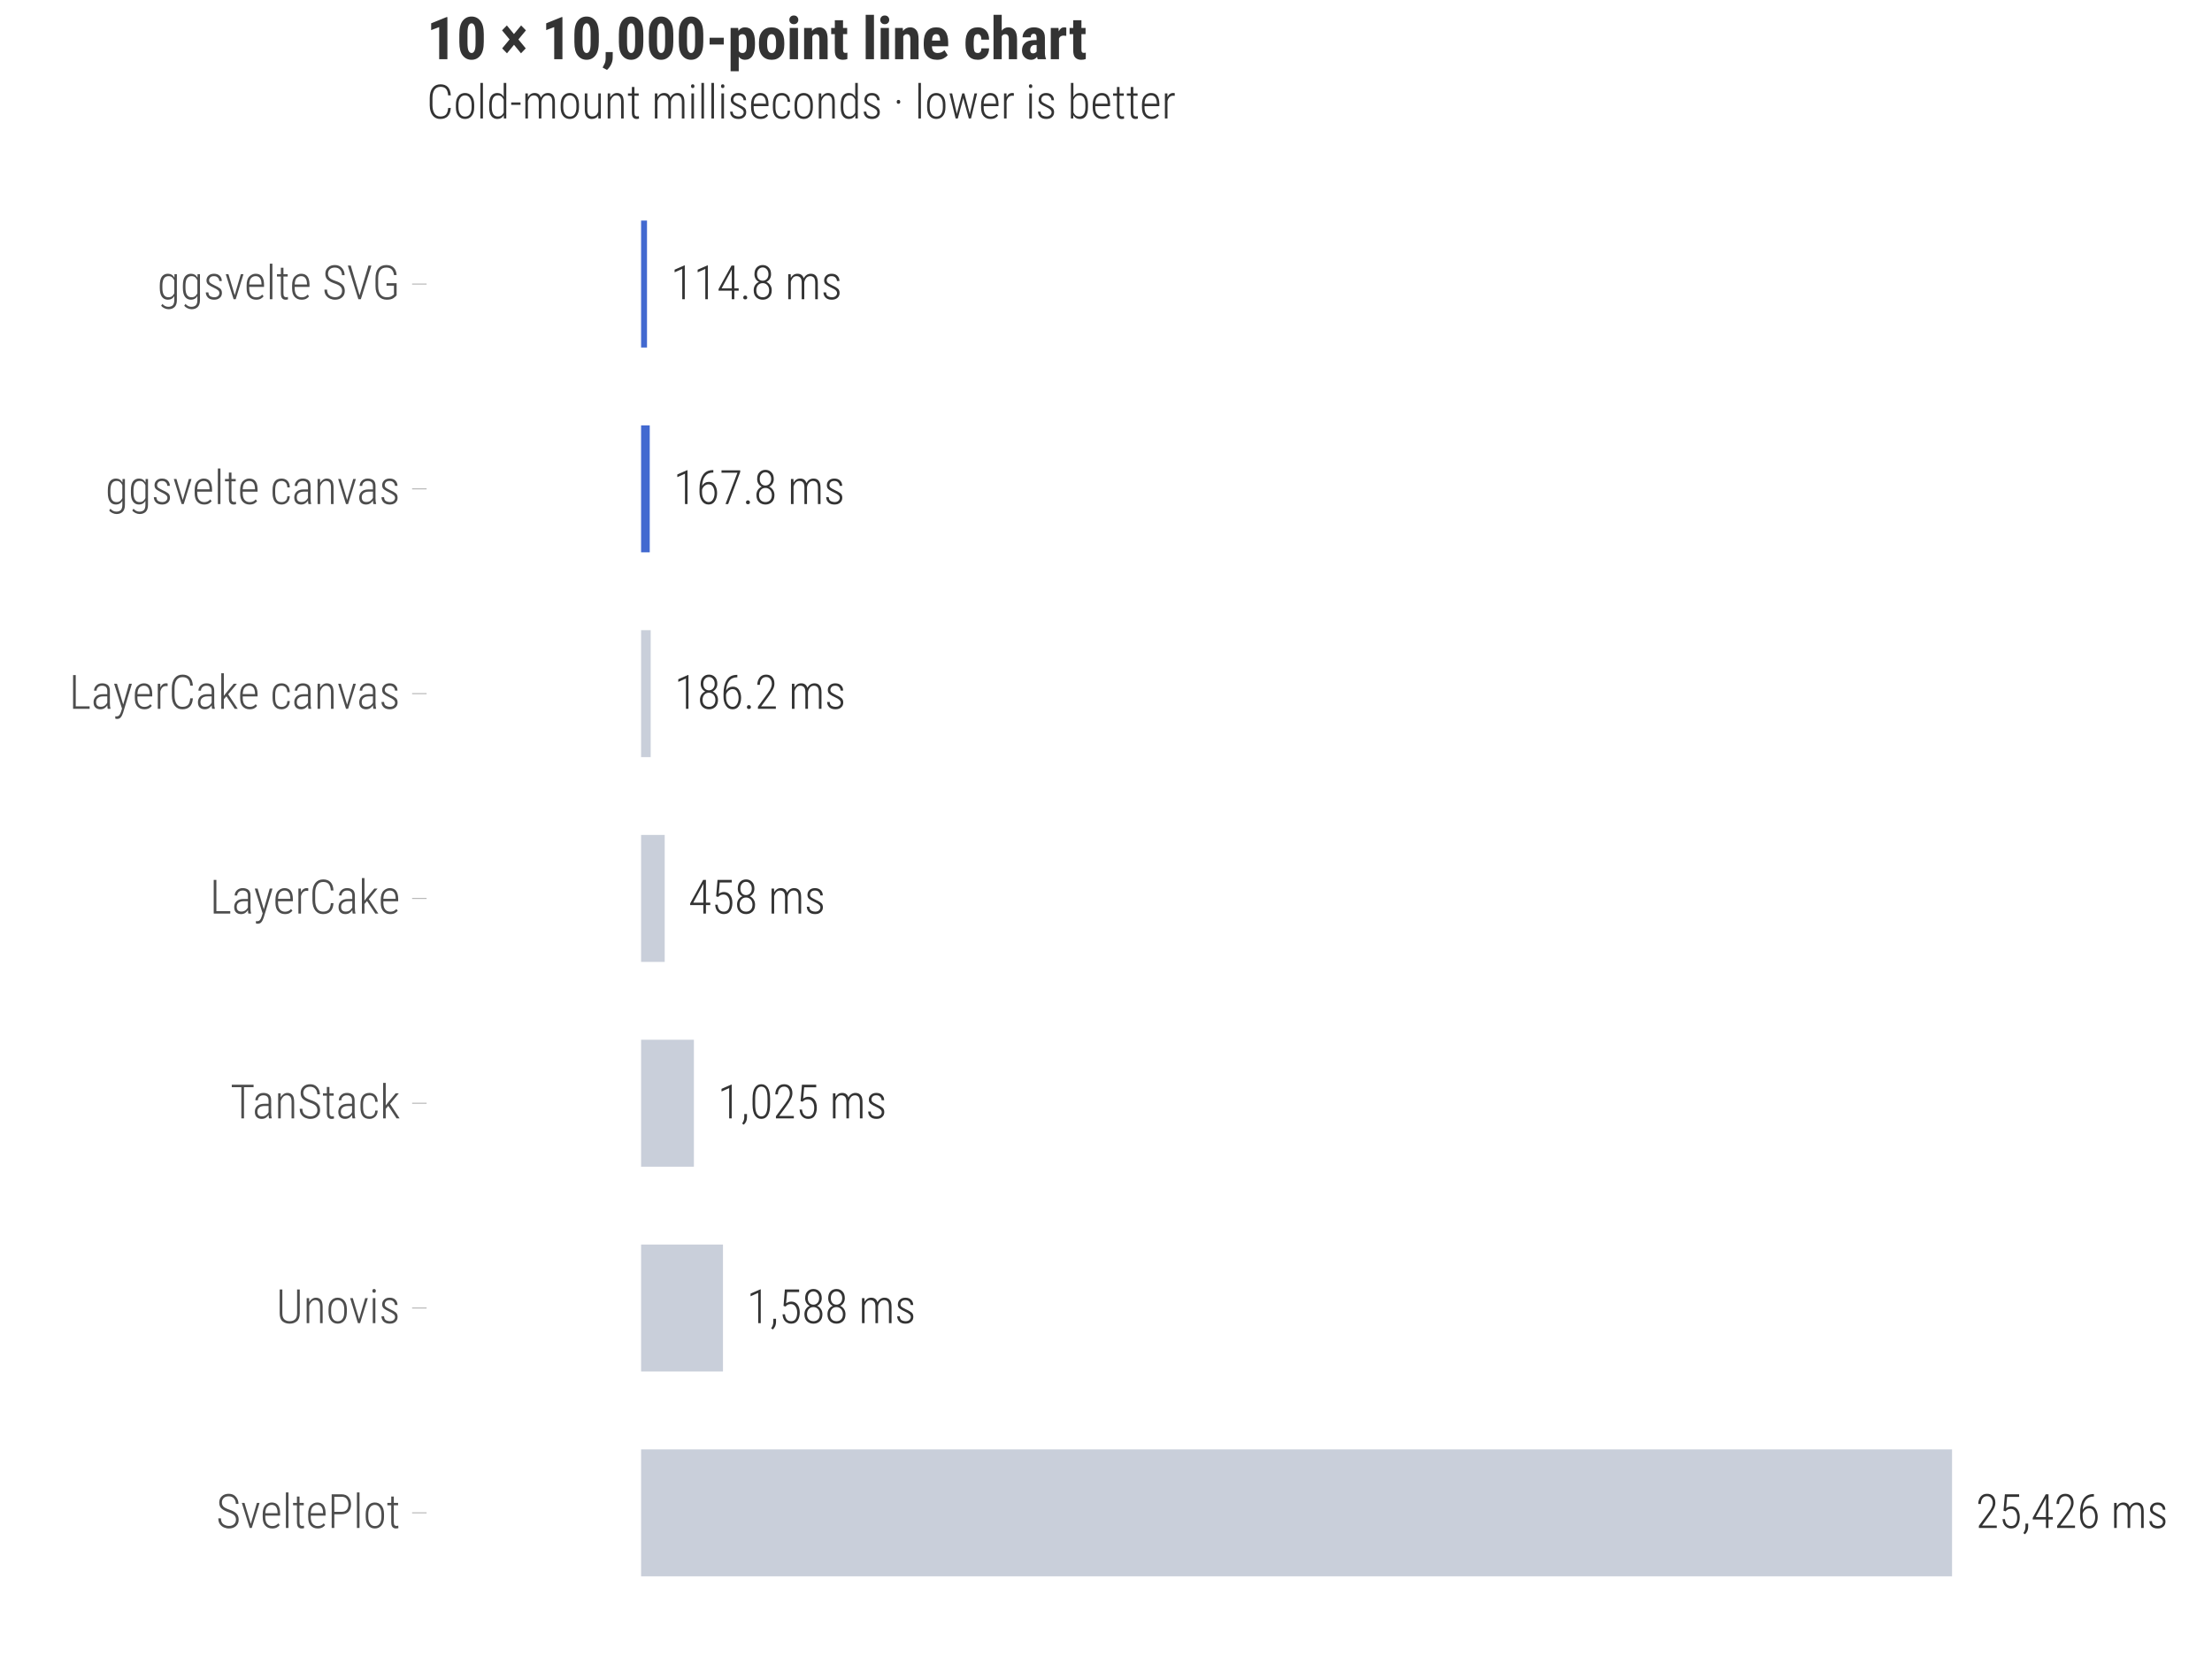
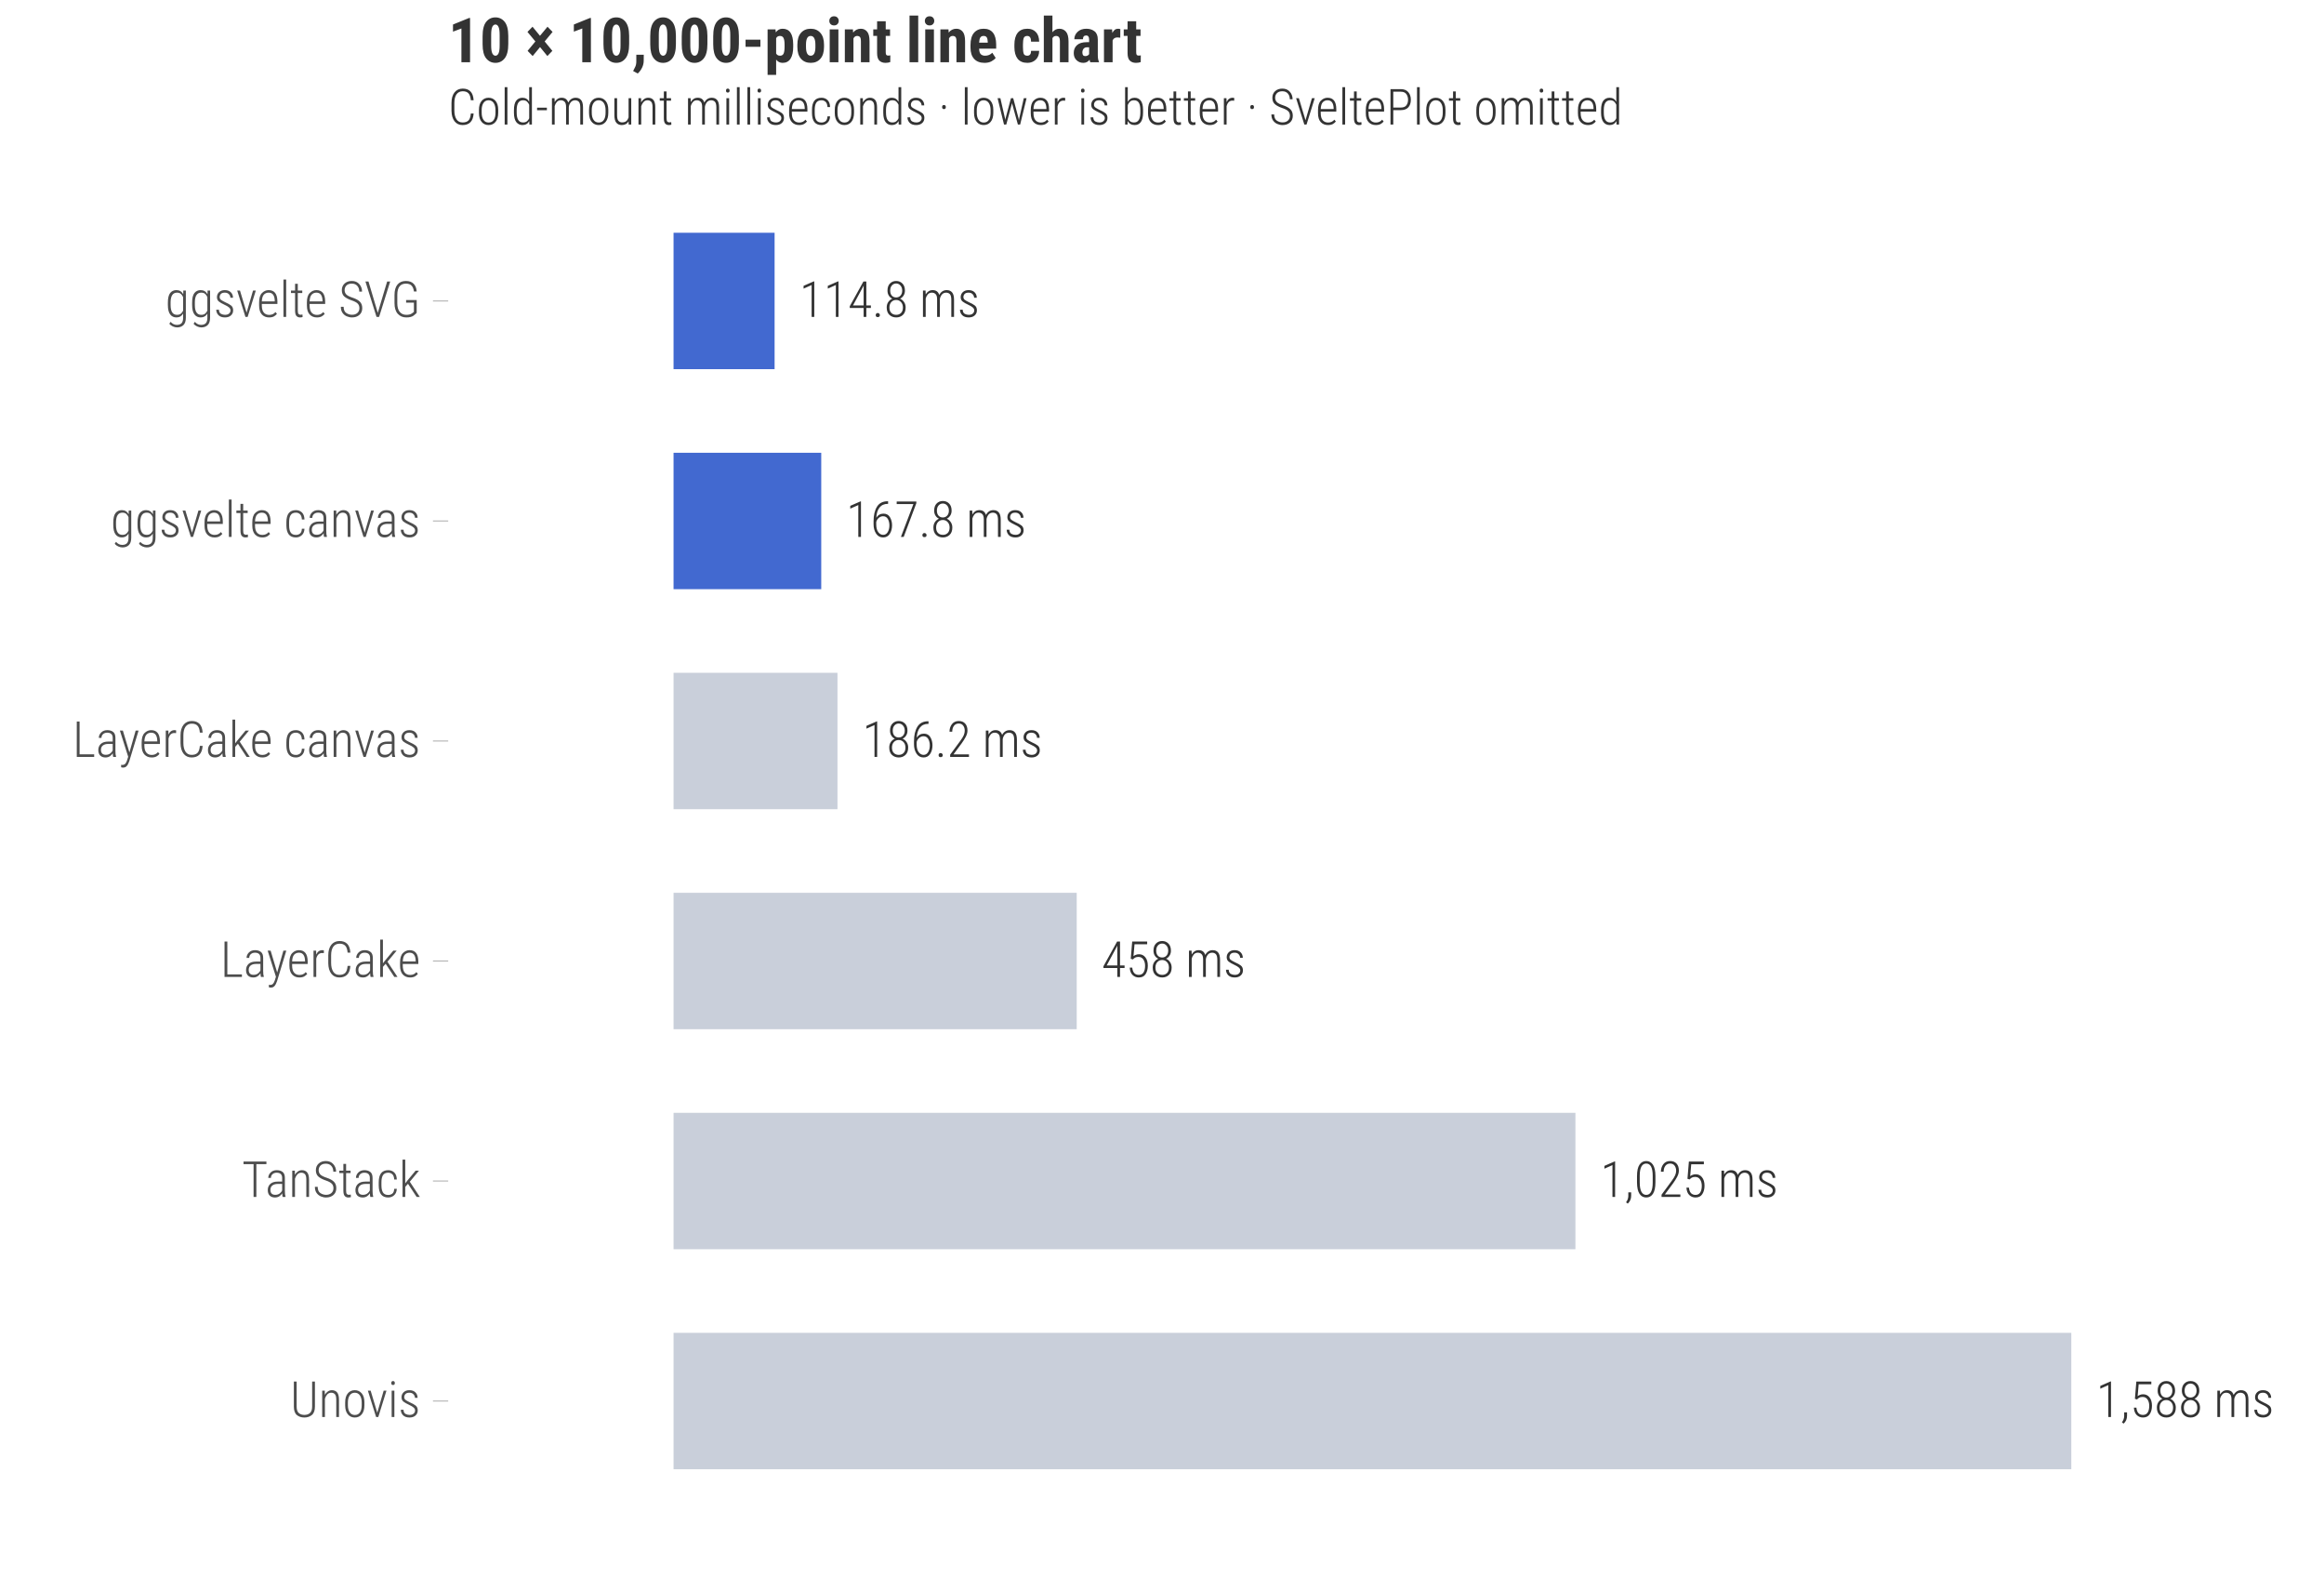
- <svg xmlns="http://www.w3.org/2000/svg" width="560" height="425" viewBox="0 0 560 425" role="img" aria-label="Bar chart of cold-mount time for a 10-series by 10,000-point line chart: ggsvelte SVG 114.8 ms, ggsvelte canvas 167.8 ms, LayerCake 458 ms, LayerCake canvas 186.2 ms, TanStack 1,025 ms, Unovis 1,588 ms, SveltePlot 25,426 ms. Lower is better." class="gg-plot" font-family="&quot;Roboto Condensed&quot;, &quot;Arial Narrow&quot;, Arial, sans-serif" font-size="11" font-weight="300" text-rendering="optimizeLegibility" shape-rendering="geometricPrecision">
-   <rect class="gg-paper" width="560" height="425" fill="var(--gg-paper, #ffffff)" />
+ <svg xmlns="http://www.w3.org/2000/svg" width="560" height="380" viewBox="0 0 560 380" role="img" aria-label="Bar chart of cold-mount time for a 10-series by 10,000-point line chart: ggsvelte SVG 114.8 ms, ggsvelte canvas 167.8 ms, LayerCake 458 ms, LayerCake canvas 186.2 ms, TanStack 1,025 ms, Unovis 1,588 ms. Lower is better. SveltePlot is omitted because it is too slow for this scale." class="gg-plot" font-family="&quot;Roboto Condensed&quot;, &quot;Arial Narrow&quot;, Arial, sans-serif" font-size="11" font-weight="300" text-rendering="optimizeLegibility" shape-rendering="geometricPrecision">
+   <rect class="gg-paper" width="560" height="380" fill="var(--gg-paper, #ffffff)" />
  <text class="gg-title" x="108" y="15" font-size="15" font-weight="700" fill="var(--gg-ink, #333333)">10 × 10,000-point line chart</text>
-   <text class="gg-subtitle" x="108" y="30" font-size="12" font-weight="300" fill="var(--gg-ink, #333333)">Cold-mount milliseconds · lower is better</text>
+   <text class="gg-subtitle" x="108" y="30" font-size="12" font-weight="300" fill="var(--gg-ink, #333333)">Cold-mount milliseconds · lower is better · SveltePlot omitted</text>
  <defs>
    <clipPath id="gg-clip-0">
-       <rect width="448" height="363" />
+       <rect width="448" height="318" />
    </clipPath>
  </defs>
  <g class="gg-panel" data-panel="0" transform="translate(108,46)">
-     <rect class="gg-panel-background" width="448" height="363" fill="var(--gg-panel, #ffffff)" />
+     <rect class="gg-panel-background" width="448" height="318" fill="var(--gg-panel, #ffffff)" />
    <g class="gg-grid" stroke="var(--gg-grid, transparent)" stroke-width="0.25" vector-effect="non-scaling-stroke">
-       <line x1="54.3" y1="0" x2="54.3" y2="363" />
-       <line x1="119.57" y1="0" x2="119.57" y2="363" />
-       <line x1="184.84" y1="0" x2="184.84" y2="363" />
-       <line x1="250.11" y1="0" x2="250.11" y2="363" />
-       <line x1="315.38" y1="0" x2="315.38" y2="363" />
-       <line x1="380.64" y1="0" x2="380.64" y2="363" />
-       <line x1="445.91" y1="0" x2="445.91" y2="363" />
-       <line x1="0" y1="337.07" x2="448" y2="337.07" />
-       <line x1="0" y1="285.21" x2="448" y2="285.21" />
-       <line x1="0" y1="233.36" x2="448" y2="233.36" />
-       <line x1="0" y1="181.5" x2="448" y2="181.5" />
-       <line x1="0" y1="129.64" x2="448" y2="129.64" />
-       <line x1="0" y1="77.79" x2="448" y2="77.79" />
-       <line x1="0" y1="25.93" x2="448" y2="25.93" />
+       <line x1="54.3" y1="0" x2="54.3" y2="318" />
+       <line x1="160.36" y1="0" x2="160.36" y2="318" />
+       <line x1="266.42" y1="0" x2="266.42" y2="318" />
+       <line x1="372.48" y1="0" x2="372.48" y2="318" />
+       <line x1="0" y1="291.5" x2="448" y2="291.5" />
+       <line x1="0" y1="238.5" x2="448" y2="238.5" />
+       <line x1="0" y1="185.5" x2="448" y2="185.5" />
+       <line x1="0" y1="132.5" x2="448" y2="132.5" />
+       <line x1="0" y1="79.5" x2="448" y2="79.5" />
+       <line x1="0" y1="26.5" x2="448" y2="26.5" />
    </g>
    <g class="gg-marks" clip-path="url(#gg-clip-0)">
      <g class="gg-batch gg-rects" data-layer="0">
-         <rect x="54.3" y="9.85" width="1.5" height="32.15" fill="#4269d0" />
-         <rect x="54.3" y="61.71" width="2.19" height="32.15" fill="#4269d0" />
-         <rect x="54.3" y="113.57" width="2.43" height="32.15" fill="#c9cfda" />
-         <rect x="54.3" y="165.42" width="5.98" height="32.15" fill="#c9cfda" />
-         <rect x="54.3" y="217.28" width="13.37" height="32.15" fill="#c9cfda" />
-         <rect x="54.3" y="269.14" width="20.73" height="32.15" fill="#c9cfda" />
-         <rect x="54.3" y="321" width="331.89" height="32.15" fill="#c9cfda" />
+         <rect x="54.3" y="10.07" width="24.35" height="32.86" fill="#4269d0" />
+         <rect x="54.3" y="63.07" width="35.59" height="32.86" fill="#4269d0" />
+         <rect x="54.3" y="116.07" width="39.5" height="32.86" fill="#c9cfda" />
+         <rect x="54.3" y="169.07" width="97.15" height="32.86" fill="#c9cfda" />
+         <rect x="54.3" y="222.07" width="217.32" height="32.86" fill="#c9cfda" />
+         <rect x="54.3" y="275.07" width="336.81" height="32.86" fill="#c9cfda" />
      </g>
      <g class="gg-batch gg-glyphs" data-layer="1" font-size="12" text-anchor="start">
-         <text x="61.8" y="25.93" dy="0.32em" fill="var(--gg-ink, #333333)">114.8 ms</text>
-         <text x="62.49" y="77.79" dy="0.32em" fill="var(--gg-ink, #333333)">167.8 ms</text>
-         <text x="62.73" y="129.64" dy="0.32em" fill="var(--gg-ink, #333333)">186.2 ms</text>
-         <text x="66.28" y="181.5" dy="0.32em" fill="var(--gg-ink, #333333)">458 ms</text>
-         <text x="73.68" y="233.36" dy="0.32em" fill="var(--gg-ink, #333333)">1,025 ms</text>
-         <text x="81.03" y="285.21" dy="0.32em" fill="var(--gg-ink, #333333)">1,588 ms</text>
-         <text x="392.2" y="337.07" dy="0.32em" fill="var(--gg-ink, #333333)">25,426 ms</text>
+         <text x="84.65" y="26.5" dy="0.32em" fill="var(--gg-ink, #333333)">114.8 ms</text>
+         <text x="95.9" y="79.5" dy="0.32em" fill="var(--gg-ink, #333333)">167.8 ms</text>
+         <text x="99.8" y="132.5" dy="0.32em" fill="var(--gg-ink, #333333)">186.2 ms</text>
+         <text x="157.45" y="185.5" dy="0.32em" fill="var(--gg-ink, #333333)">458 ms</text>
+         <text x="277.62" y="238.5" dy="0.32em" fill="var(--gg-ink, #333333)">1,025 ms</text>
+         <text x="397.11" y="291.5" dy="0.32em" fill="var(--gg-ink, #333333)">1,588 ms</text>
      </g>
    </g>
-     <rect class="gg-panel-border" width="448" height="363" fill="none" stroke="var(--gg-panelBorder, transparent)" stroke-width="0.5" vector-effect="non-scaling-stroke" />
+     <rect class="gg-panel-border" width="448" height="318" fill="none" stroke="var(--gg-panelBorder, transparent)" stroke-width="0.5" vector-effect="non-scaling-stroke" />
  </g>
  <g class="gg-axis gg-axis-y" transform="translate(108,46)">
-     <g class="gg-tick" transform="translate(0,337.07)">
-       <line x2="-3.67" stroke="var(--gg-tickColor, #b3b3b3)" stroke-width="0.25" vector-effect="non-scaling-stroke" />
-       <text x="-6.67" dy="0.32em" text-anchor="end" fill="var(--gg-axisText, #4d4d4d)" font-size="12" font-weight="300">SveltePlot</text>
-     </g>
-     <g class="gg-tick" transform="translate(0,285.21)">
+     <g class="gg-tick" transform="translate(0,291.5)">
      <line x2="-3.67" stroke="var(--gg-tickColor, #b3b3b3)" stroke-width="0.25" vector-effect="non-scaling-stroke" />
      <text x="-6.67" dy="0.32em" text-anchor="end" fill="var(--gg-axisText, #4d4d4d)" font-size="12" font-weight="300">Unovis</text>
    </g>
-     <g class="gg-tick" transform="translate(0,233.36)">
+     <g class="gg-tick" transform="translate(0,238.5)">
      <line x2="-3.67" stroke="var(--gg-tickColor, #b3b3b3)" stroke-width="0.25" vector-effect="non-scaling-stroke" />
      <text x="-6.67" dy="0.32em" text-anchor="end" fill="var(--gg-axisText, #4d4d4d)" font-size="12" font-weight="300">TanStack</text>
    </g>
-     <g class="gg-tick" transform="translate(0,181.5)">
+     <g class="gg-tick" transform="translate(0,185.5)">
      <line x2="-3.67" stroke="var(--gg-tickColor, #b3b3b3)" stroke-width="0.25" vector-effect="non-scaling-stroke" />
      <text x="-6.67" dy="0.32em" text-anchor="end" fill="var(--gg-axisText, #4d4d4d)" font-size="12" font-weight="300">LayerCake</text>
    </g>
-     <g class="gg-tick" transform="translate(0,129.64)">
+     <g class="gg-tick" transform="translate(0,132.5)">
      <line x2="-3.67" stroke="var(--gg-tickColor, #b3b3b3)" stroke-width="0.25" vector-effect="non-scaling-stroke" />
      <text x="-6.67" dy="0.32em" text-anchor="end" fill="var(--gg-axisText, #4d4d4d)" font-size="12" font-weight="300">LayerCake canvas</text>
    </g>
-     <g class="gg-tick" transform="translate(0,77.79)">
+     <g class="gg-tick" transform="translate(0,79.5)">
      <line x2="-3.67" stroke="var(--gg-tickColor, #b3b3b3)" stroke-width="0.25" vector-effect="non-scaling-stroke" />
      <text x="-6.67" dy="0.32em" text-anchor="end" fill="var(--gg-axisText, #4d4d4d)" font-size="12" font-weight="300">ggsvelte canvas</text>
    </g>
-     <g class="gg-tick" transform="translate(0,25.93)">
+     <g class="gg-tick" transform="translate(0,26.5)">
      <line x2="-3.67" stroke="var(--gg-tickColor, #b3b3b3)" stroke-width="0.25" vector-effect="non-scaling-stroke" />
      <text x="-6.67" dy="0.32em" text-anchor="end" fill="var(--gg-axisText, #4d4d4d)" font-size="12" font-weight="300">ggsvelte SVG</text>
    </g>
  </g>
</svg>
